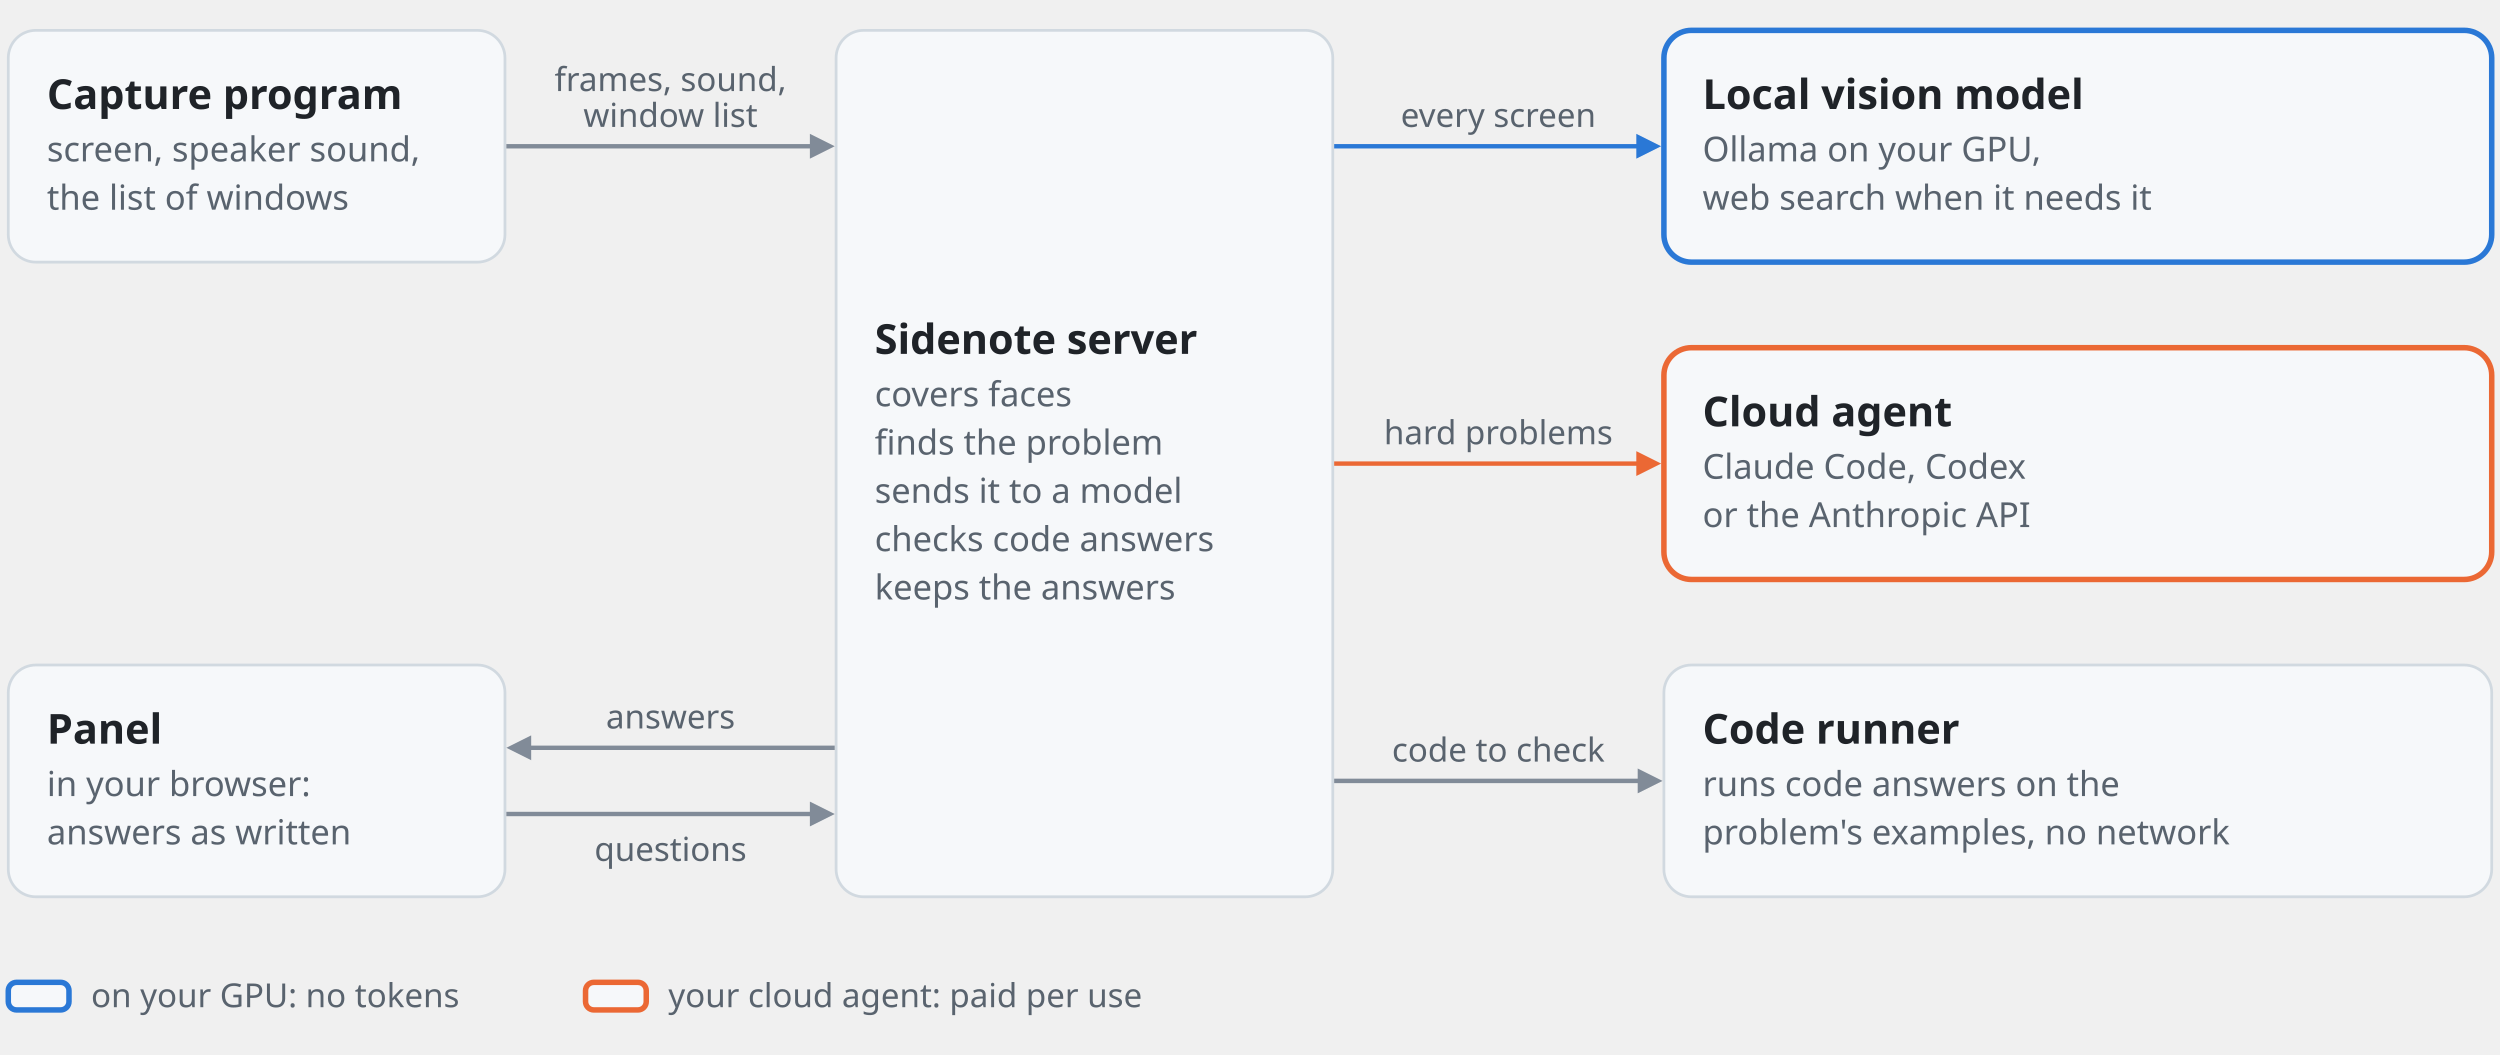
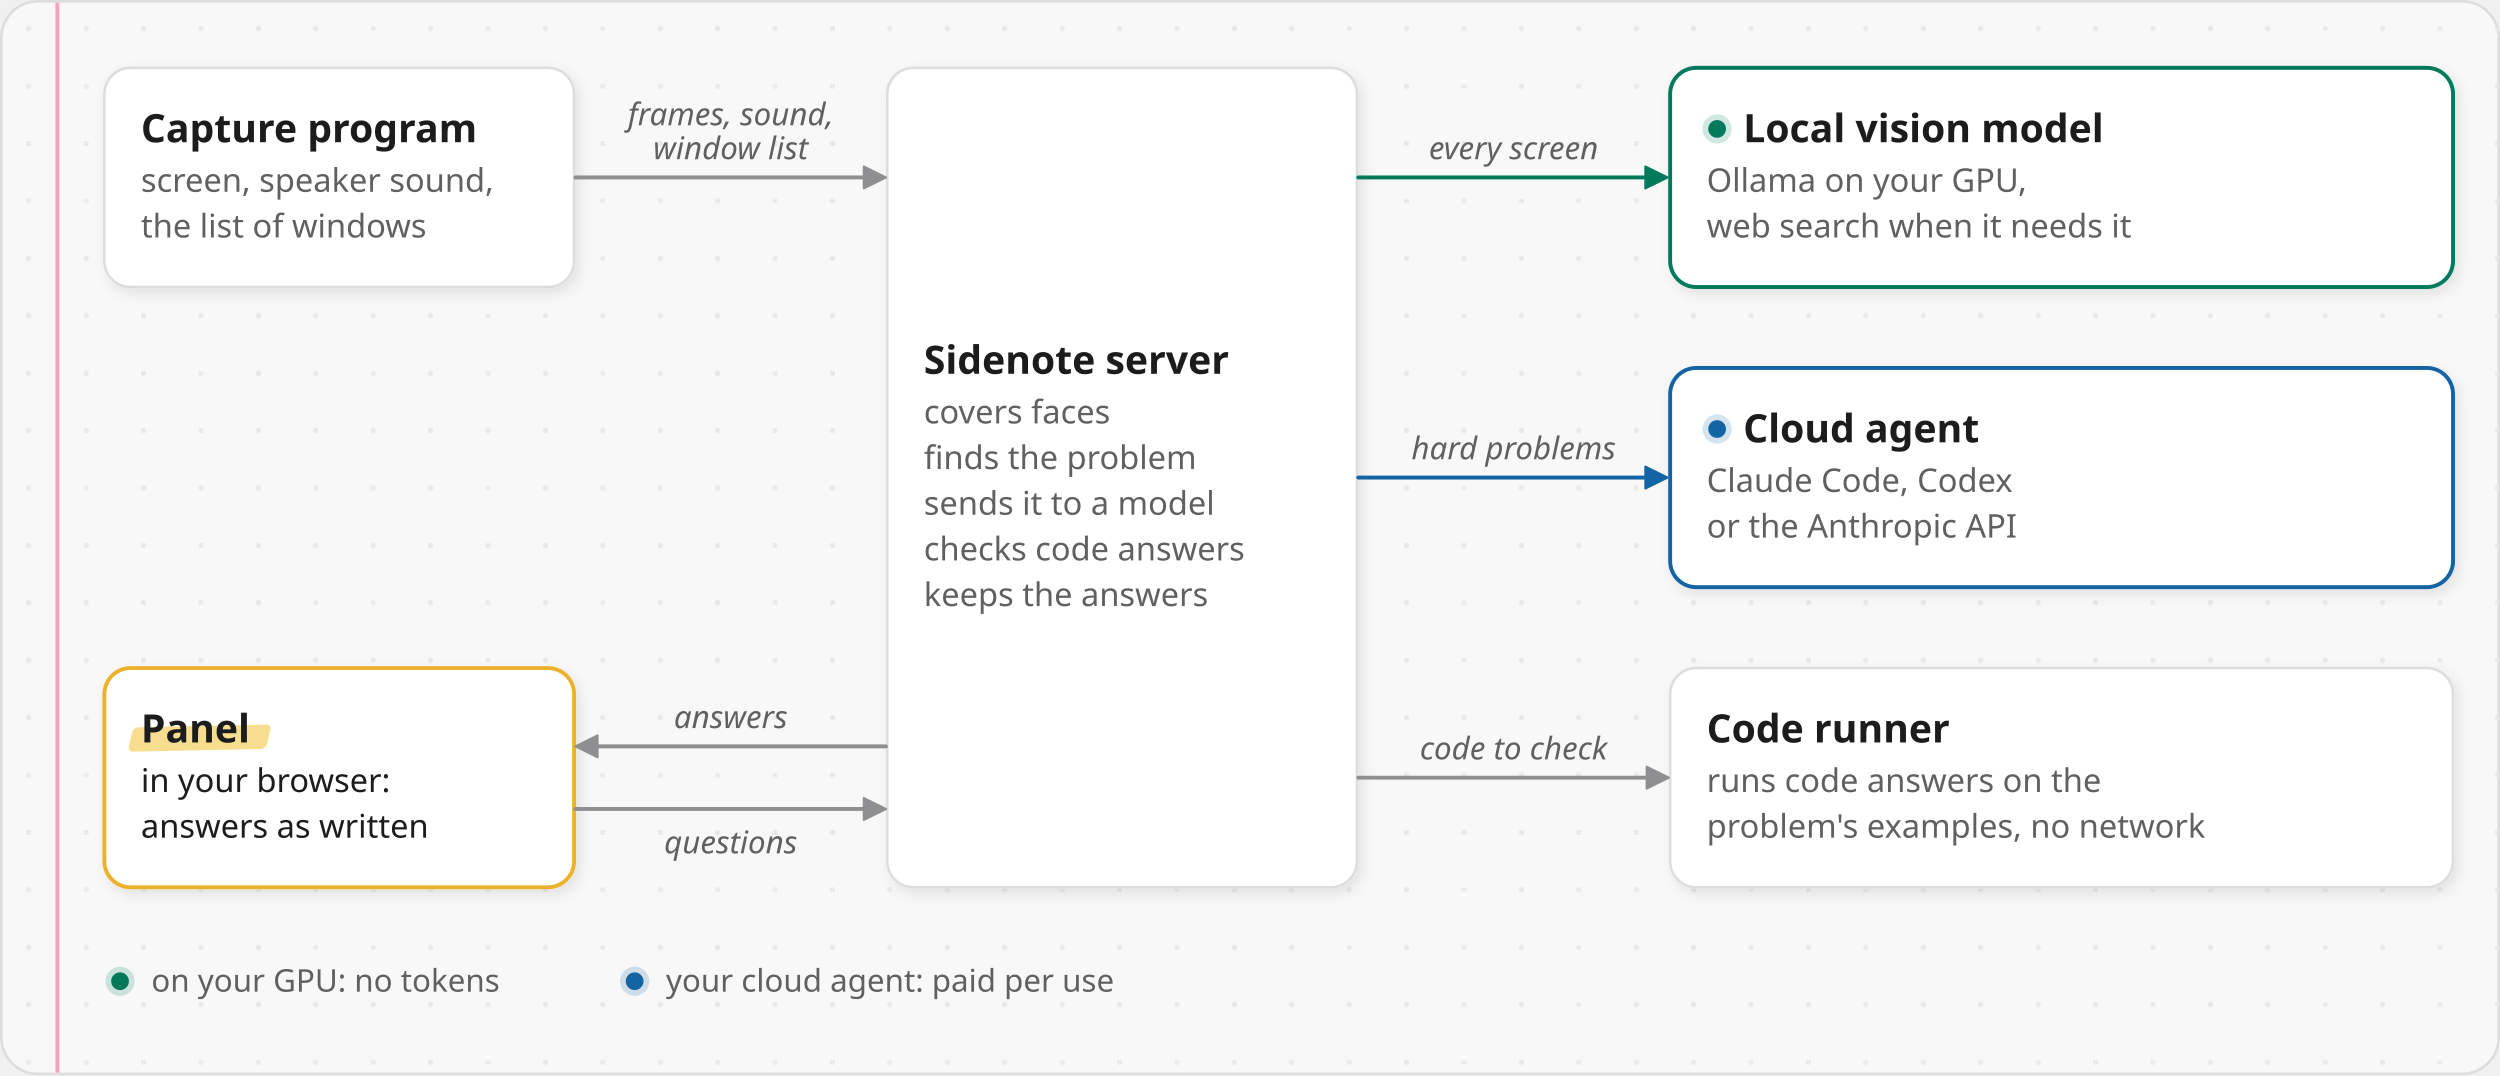
- <svg xmlns="http://www.w3.org/2000/svg" viewBox="-3 -3 906 382" width="906" height="382" font-family="-apple-system, BlinkMacSystemFont, 'Segoe UI', 'Noto Sans', Helvetica, Arial, sans-serif" role="img" aria-label="The capture program sends frames, sound and the window list to the Sidenote server; the server sends every screen to the local vision model on your GPU, the hard problems to the cloud agent, and code answers to the code runner; the panel shows the answers">
-   <rect x="0" y="8" width="180" height="84" rx="10" fill="#f6f8fa" stroke="#d1d9e0" stroke-width="1" />
-   <text x="14" y="36.5" font-size="15" font-weight="600" fill="#1f2328" text-anchor="start" data-box="14,166">Capture program</text>
-   <text x="14" y="55.5" font-size="12.5" fill="#59636e" text-anchor="start" data-box="14,166">screen, speaker sound,</text>
-   <text x="14" y="73" font-size="12.5" fill="#59636e" text-anchor="start" data-box="14,166">the list of windows</text>
-   <rect x="0" y="238" width="180" height="84" rx="10" fill="#f6f8fa" stroke="#d1d9e0" stroke-width="1" />
-   <text x="14" y="266.5" font-size="15" font-weight="600" fill="#1f2328" text-anchor="start" data-box="14,166">Panel</text>
-   <text x="14" y="285.5" font-size="12.5" fill="#59636e" text-anchor="start" data-box="14,166">in your browser:</text>
-   <text x="14" y="303" font-size="12.5" fill="#59636e" text-anchor="start" data-box="14,166">answers as written</text>
-   <rect x="300" y="8" width="180" height="314" rx="10" fill="#f6f8fa" stroke="#d1d9e0" stroke-width="1" />
-   <text x="314" y="125.25" font-size="15" font-weight="600" fill="#1f2328" text-anchor="start" data-box="314,466">Sidenote server</text>
-   <text x="314" y="144.25" font-size="12.5" fill="#59636e" text-anchor="start" data-box="314,466">covers faces</text>
-   <text x="314" y="161.75" font-size="12.5" fill="#59636e" text-anchor="start" data-box="314,466">finds the problem</text>
-   <text x="314" y="179.25" font-size="12.5" fill="#59636e" text-anchor="start" data-box="314,466">sends it to a model</text>
-   <text x="314" y="196.75" font-size="12.5" fill="#59636e" text-anchor="start" data-box="314,466">checks code answers</text>
-   <text x="314" y="214.25" font-size="12.5" fill="#59636e" text-anchor="start" data-box="314,466">keeps the answers</text>
-   <rect x="600" y="8" width="300" height="84" rx="10" fill="#f6f8fa" stroke="#2a78d6" stroke-width="2" />
-   <text x="614" y="36.5" font-size="15" font-weight="600" fill="#1f2328" text-anchor="start" data-box="614,886">Local vision model</text>
-   <text x="614" y="55.5" font-size="12.5" fill="#59636e" text-anchor="start" data-box="614,886">Ollama on your GPU,</text>
-   <text x="614" y="73" font-size="12.5" fill="#59636e" text-anchor="start" data-box="614,886">web search when it needs it</text>
-   <rect x="600" y="123" width="300" height="84" rx="10" fill="#f6f8fa" stroke="#eb6834" stroke-width="2" />
-   <text x="614" y="151.5" font-size="15" font-weight="600" fill="#1f2328" text-anchor="start" data-box="614,886">Cloud agent</text>
-   <text x="614" y="170.5" font-size="12.5" fill="#59636e" text-anchor="start" data-box="614,886">Claude Code, Codex</text>
-   <text x="614" y="188" font-size="12.5" fill="#59636e" text-anchor="start" data-box="614,886">or the Anthropic API</text>
-   <rect x="600" y="238" width="300" height="84" rx="10" fill="#f6f8fa" stroke="#d1d9e0" stroke-width="1" />
-   <text x="614" y="266.5" font-size="15" font-weight="600" fill="#1f2328" text-anchor="start" data-box="614,886">Code runner</text>
-   <text x="614" y="285.5" font-size="12.5" fill="#59636e" text-anchor="start" data-box="614,886">runs code answers on the</text>
-   <text x="614" y="303" font-size="12.5" fill="#59636e" text-anchor="start" data-box="614,886">problem's examples, no network</text>
-   <path d="M180.5,50 L292.5,50" fill="none" stroke="#818b98" stroke-width="1.6" stroke-linejoin="round" />
-   <path d="M299.5,50 L290.5,54.5 L290.5,45.5 Z" fill="#818b98" data-tip="299.5,50" />
-   <text x="240" y="30" font-size="12" fill="#59636e" text-anchor="middle" data-box="188,292">frames, sound,</text>
-   <text x="240" y="43" font-size="12" fill="#59636e" text-anchor="middle" data-box="188,292">window list</text>
-   <path d="M480.5,50 L592,50" fill="none" stroke="#2a78d6" stroke-width="1.6" stroke-linejoin="round" />
-   <path d="M599,50 L590.0,54.5 L590.0,45.5 Z" fill="#2a78d6" data-tip="599,50" />
-   <text x="540" y="43" font-size="12" fill="#59636e" text-anchor="middle" data-box="488,592">every screen</text>
-   <path d="M480.5,165 L592,165" fill="none" stroke="#eb6834" stroke-width="1.6" stroke-linejoin="round" />
-   <path d="M599,165 L590.0,169.5 L590.0,160.5 Z" fill="#eb6834" data-tip="599,165" />
-   <text x="540" y="158" font-size="12" fill="#59636e" text-anchor="middle" data-box="488,592">hard problems</text>
-   <path d="M480.5,280 L592.5,280" fill="none" stroke="#818b98" stroke-width="1.6" stroke-linejoin="round" />
-   <path d="M599.5,280 L590.5,284.5 L590.5,275.5 Z" fill="#818b98" data-tip="599.5,280" />
-   <text x="540" y="273" font-size="12" fill="#59636e" text-anchor="middle" data-box="488,592">code to check</text>
-   <path d="M299.5,268 L187.5,268" fill="none" stroke="#818b98" stroke-width="1.6" stroke-linejoin="round" />
-   <path d="M180.5,268 L189.5,263.5 L189.5,272.5 Z" fill="#818b98" data-tip="180.5,268" />
-   <text x="240" y="261" font-size="12" fill="#59636e" text-anchor="middle" data-box="188,292">answers</text>
-   <path d="M180.5,292 L292.5,292" fill="none" stroke="#818b98" stroke-width="1.6" stroke-linejoin="round" />
-   <path d="M299.5,292 L290.5,296.5 L290.5,287.5 Z" fill="#818b98" data-tip="299.5,292" />
-   <text x="240" y="309" font-size="12" fill="#59636e" text-anchor="middle" data-box="188,292">questions</text>
-   <rect x="0" y="353" width="22" height="10" rx="3" fill="#f6f8fa" stroke="#2a78d6" stroke-width="2" />
-   <text x="30" y="362" font-size="12" fill="#59636e" text-anchor="start" data-box="30,900">on your GPU: no tokens</text>
-   <rect x="209.2" y="353" width="22" height="10" rx="3" fill="#f6f8fa" stroke="#eb6834" stroke-width="2" />
-   <text x="239.2" y="362" font-size="12" fill="#59636e" text-anchor="start" data-box="239.2,900">your cloud agent: paid per use</text>
+ <svg xmlns="http://www.w3.org/2000/svg" viewBox="0 0 958 412" width="958" height="412" font-family="'Pretendard Variable', Pretendard, -apple-system, BlinkMacSystemFont, 'Segoe UI', 'Noto Sans', Helvetica, Arial, sans-serif" role="img" aria-label="The capture program sends frames, sound and the window list to the Sidenote server; the server sends every screen to the local vision model on your GPU, the hard problems to the cloud agent, and code answers to the code runner; the panel shows the answers">
+   <defs>
+     <pattern id="dots" width="22" height="22" patternUnits="userSpaceOnUse">
+       <circle cx="11" cy="11" r="1" fill="#e6e6e6" />
+     </pattern>
+     <filter id="relief" x="-10%" y="-20%" width="120%" height="150%">
+       <feDropShadow dx="1.6" dy="2" stdDeviation="2.4" flood-color="#1d1c1d" flood-opacity="0.09" />
+     </filter>
+   </defs>
+   <rect x="0.5" y="0.5" width="957" height="411" rx="14" fill="#f8f8f8" stroke="#dddddd" />
+   <rect x="0.5" y="0.5" width="957" height="411" rx="14" fill="url(#dots)" />
+   <path d="M22,1 V411" stroke="#f3a5bd" stroke-width="1.5" />
+   <g transform="translate(40,18)">
+     <rect x="0" y="8" width="180" height="84" rx="10" fill="#ffffff" stroke="#dddddd" stroke-width="1" filter="url(#relief)" />
+     <text x="14" y="36.5" font-size="15" font-weight="620" fill="#1d1c1d" text-anchor="start" data-box="14,166">Capture program</text>
+     <text x="14" y="55.5" font-size="12.5" fill="#616061" text-anchor="start" data-box="14,166">screen, speaker sound,</text>
+     <text x="14" y="73" font-size="12.5" fill="#616061" text-anchor="start" data-box="14,166">the list of windows</text>
+     <rect x="0" y="238" width="180" height="84" rx="10" fill="#ffffff" stroke="#ecb22e" stroke-width="1.5" filter="url(#relief)" />
+     <rect x="10" y="260.2" width="53.0" height="9.3" rx="2.0" fill="#f2c744" fill-opacity="0.6" transform="translate(36.5 264.8) rotate(-1.2) skewX(-14) translate(-36.5 -264.8)" />
+     <text x="14" y="266.5" font-size="15" font-weight="680" fill="#1d1c1d" text-anchor="start" data-box="14,166">Panel</text>
+     <text x="14" y="285.5" font-size="12.5" fill="#1d1c1d" text-anchor="start" data-box="14,166">in your browser:</text>
+     <text x="14" y="303" font-size="12.5" fill="#1d1c1d" text-anchor="start" data-box="14,166">answers as written</text>
+     <rect x="300" y="8" width="180" height="314" rx="10" fill="#ffffff" stroke="#dddddd" stroke-width="1" filter="url(#relief)" />
+     <text x="314" y="125.25" font-size="15" font-weight="620" fill="#1d1c1d" text-anchor="start" data-box="314,466">Sidenote server</text>
+     <text x="314" y="144.25" font-size="12.5" fill="#616061" text-anchor="start" data-box="314,466">covers faces</text>
+     <text x="314" y="161.75" font-size="12.5" fill="#616061" text-anchor="start" data-box="314,466">finds the problem</text>
+     <text x="314" y="179.25" font-size="12.5" fill="#616061" text-anchor="start" data-box="314,466">sends it to a model</text>
+     <text x="314" y="196.75" font-size="12.5" fill="#616061" text-anchor="start" data-box="314,466">checks code answers</text>
+     <text x="314" y="214.25" font-size="12.5" fill="#616061" text-anchor="start" data-box="314,466">keeps the answers</text>
+     <rect x="600" y="8" width="300" height="84" rx="10" fill="#ffffff" stroke="#007a5a" stroke-width="1.5" filter="url(#relief)" />
+     <circle cx="618" cy="31.4" r="5.6" fill="#007a5a" fill-opacity="0.18" />
+     <circle cx="618" cy="31.4" r="3.4" fill="#007a5a" />
+     <text x="628" y="36.5" font-size="15" font-weight="620" fill="#1d1c1d" text-anchor="start" data-box="628,886">Local vision model</text>
+     <text x="614" y="55.5" font-size="12.5" fill="#616061" text-anchor="start" data-box="614,886">Ollama on your GPU,</text>
+     <text x="614" y="73" font-size="12.5" fill="#616061" text-anchor="start" data-box="614,886">web search when it needs it</text>
+     <rect x="600" y="123" width="300" height="84" rx="10" fill="#ffffff" stroke="#1264a3" stroke-width="1.5" filter="url(#relief)" />
+     <circle cx="618" cy="146.4" r="5.6" fill="#1264a3" fill-opacity="0.18" />
+     <circle cx="618" cy="146.4" r="3.4" fill="#1264a3" />
+     <text x="628" y="151.5" font-size="15" font-weight="620" fill="#1d1c1d" text-anchor="start" data-box="628,886">Cloud agent</text>
+     <text x="614" y="170.5" font-size="12.5" fill="#616061" text-anchor="start" data-box="614,886">Claude Code, Codex</text>
+     <text x="614" y="188" font-size="12.5" fill="#616061" text-anchor="start" data-box="614,886">or the Anthropic API</text>
+     <rect x="600" y="238" width="300" height="84" rx="10" fill="#ffffff" stroke="#dddddd" stroke-width="1" filter="url(#relief)" />
+     <text x="614" y="266.5" font-size="15" font-weight="620" fill="#1d1c1d" text-anchor="start" data-box="614,886">Code runner</text>
+     <text x="614" y="285.5" font-size="12.5" fill="#616061" text-anchor="start" data-box="614,886">runs code answers on the</text>
+     <text x="614" y="303" font-size="12.5" fill="#616061" text-anchor="start" data-box="614,886">problem's examples, no network</text>
+     <path d="M180.5,50 L292.5,50" fill="none" stroke="#8f8e90" stroke-width="1.5" stroke-linecap="round" stroke-linejoin="round" />
+     <path d="M299.5,50 L291.0,54.2 L291.0,45.8 Z" fill="#8f8e90" stroke="#8f8e90" stroke-width="0.8" stroke-linejoin="round" data-tip="299.5,50" />
+     <text x="240" y="30" font-size="12" font-style="italic" fill="#616061" text-anchor="middle" data-box="188,292">frames, sound,</text>
+     <text x="240" y="43" font-size="12" font-style="italic" fill="#616061" text-anchor="middle" data-box="188,292">window list</text>
+     <path d="M480.5,50 L592,50" fill="none" stroke="#007a5a" stroke-width="1.5" stroke-linecap="round" stroke-linejoin="round" />
+     <path d="M599,50 L590.5,54.2 L590.5,45.8 Z" fill="#007a5a" stroke="#007a5a" stroke-width="0.8" stroke-linejoin="round" data-tip="599,50" />
+     <text x="540" y="43" font-size="12" font-style="italic" fill="#616061" text-anchor="middle" data-box="488,592">every screen</text>
+     <path d="M480.5,165 L592,165" fill="none" stroke="#1264a3" stroke-width="1.5" stroke-linecap="round" stroke-linejoin="round" />
+     <path d="M599,165 L590.5,169.2 L590.5,160.8 Z" fill="#1264a3" stroke="#1264a3" stroke-width="0.8" stroke-linejoin="round" data-tip="599,165" />
+     <text x="540" y="158" font-size="12" font-style="italic" fill="#616061" text-anchor="middle" data-box="488,592">hard problems</text>
+     <path d="M480.5,280 L592.5,280" fill="none" stroke="#8f8e90" stroke-width="1.5" stroke-linecap="round" stroke-linejoin="round" />
+     <path d="M599.5,280 L591.0,284.2 L591.0,275.8 Z" fill="#8f8e90" stroke="#8f8e90" stroke-width="0.8" stroke-linejoin="round" data-tip="599.5,280" />
+     <text x="540" y="273" font-size="12" font-style="italic" fill="#616061" text-anchor="middle" data-box="488,592">code to check</text>
+     <path d="M299.5,268 L187.5,268" fill="none" stroke="#8f8e90" stroke-width="1.5" stroke-linecap="round" stroke-linejoin="round" />
+     <path d="M180.5,268 L189.0,263.8 L189.0,272.2 Z" fill="#8f8e90" stroke="#8f8e90" stroke-width="0.8" stroke-linejoin="round" data-tip="180.5,268" />
+     <text x="240" y="261" font-size="12" font-style="italic" fill="#616061" text-anchor="middle" data-box="188,292">answers</text>
+     <path d="M180.5,292 L292.5,292" fill="none" stroke="#8f8e90" stroke-width="1.5" stroke-linecap="round" stroke-linejoin="round" />
+     <path d="M299.5,292 L291.0,296.2 L291.0,287.8 Z" fill="#8f8e90" stroke="#8f8e90" stroke-width="0.8" stroke-linejoin="round" data-tip="299.5,292" />
+     <text x="240" y="309" font-size="12" font-style="italic" fill="#616061" text-anchor="middle" data-box="188,292">questions</text>
+     <circle cx="6" cy="358" r="5.6" fill="#007a5a" fill-opacity="0.18" />
+     <circle cx="6" cy="358" r="3.4" fill="#007a5a" />
+     <text x="18" y="362" font-size="12" fill="#616061" text-anchor="start" data-box="18,900">on your GPU: no tokens</text>
+     <circle cx="203.2" cy="358" r="5.6" fill="#1264a3" fill-opacity="0.18" />
+     <circle cx="203.2" cy="358" r="3.4" fill="#1264a3" />
+     <text x="215.2" y="362" font-size="12" fill="#616061" text-anchor="start" data-box="215.2,900">your cloud agent: paid per use</text>
+   </g>
</svg>
